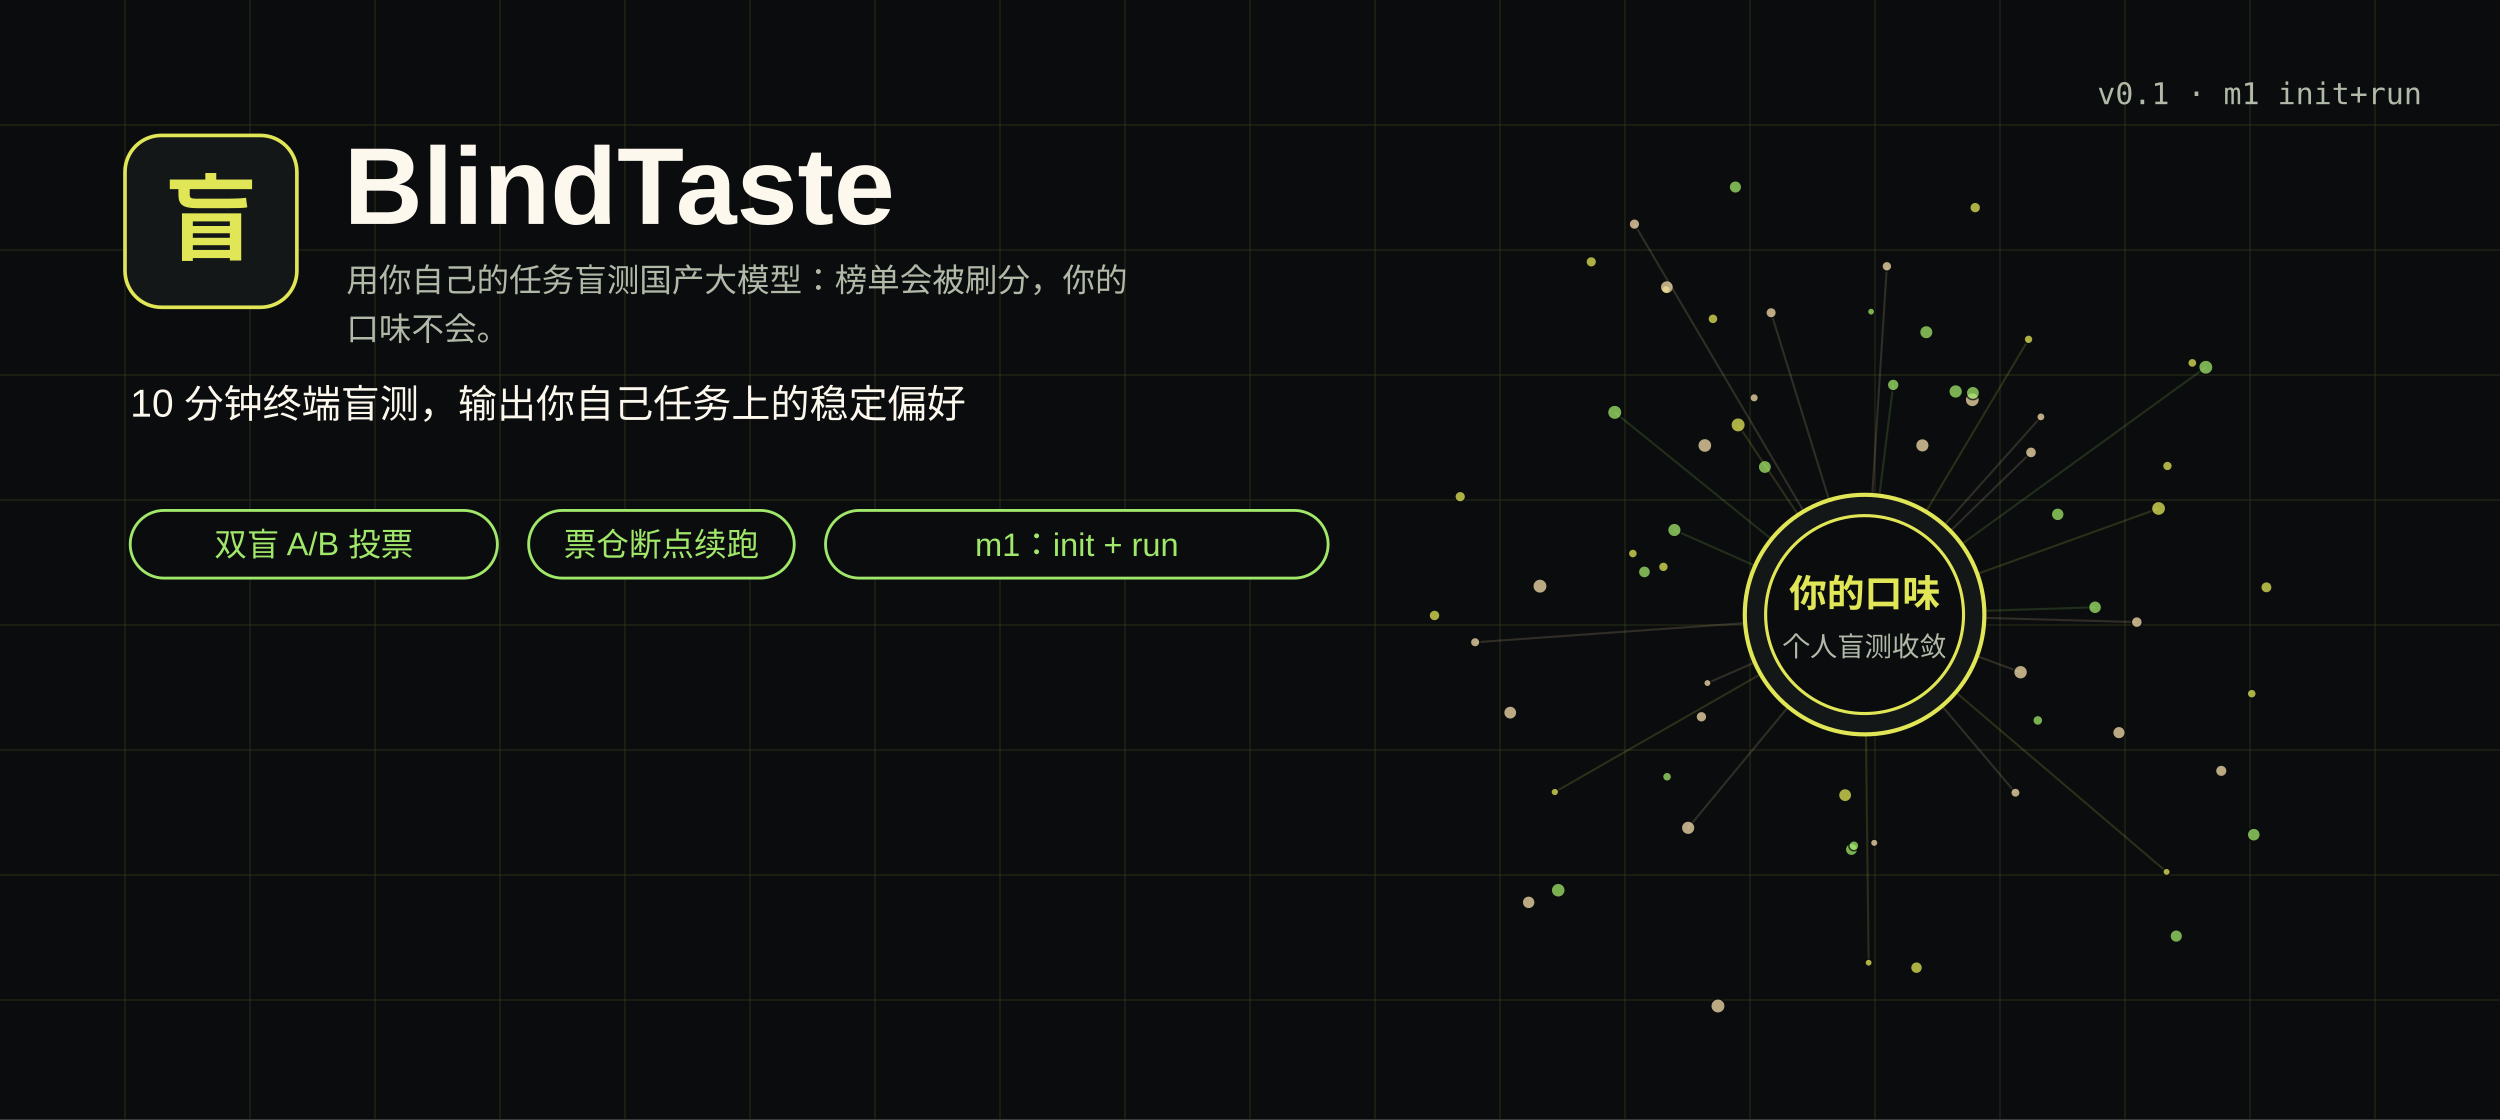
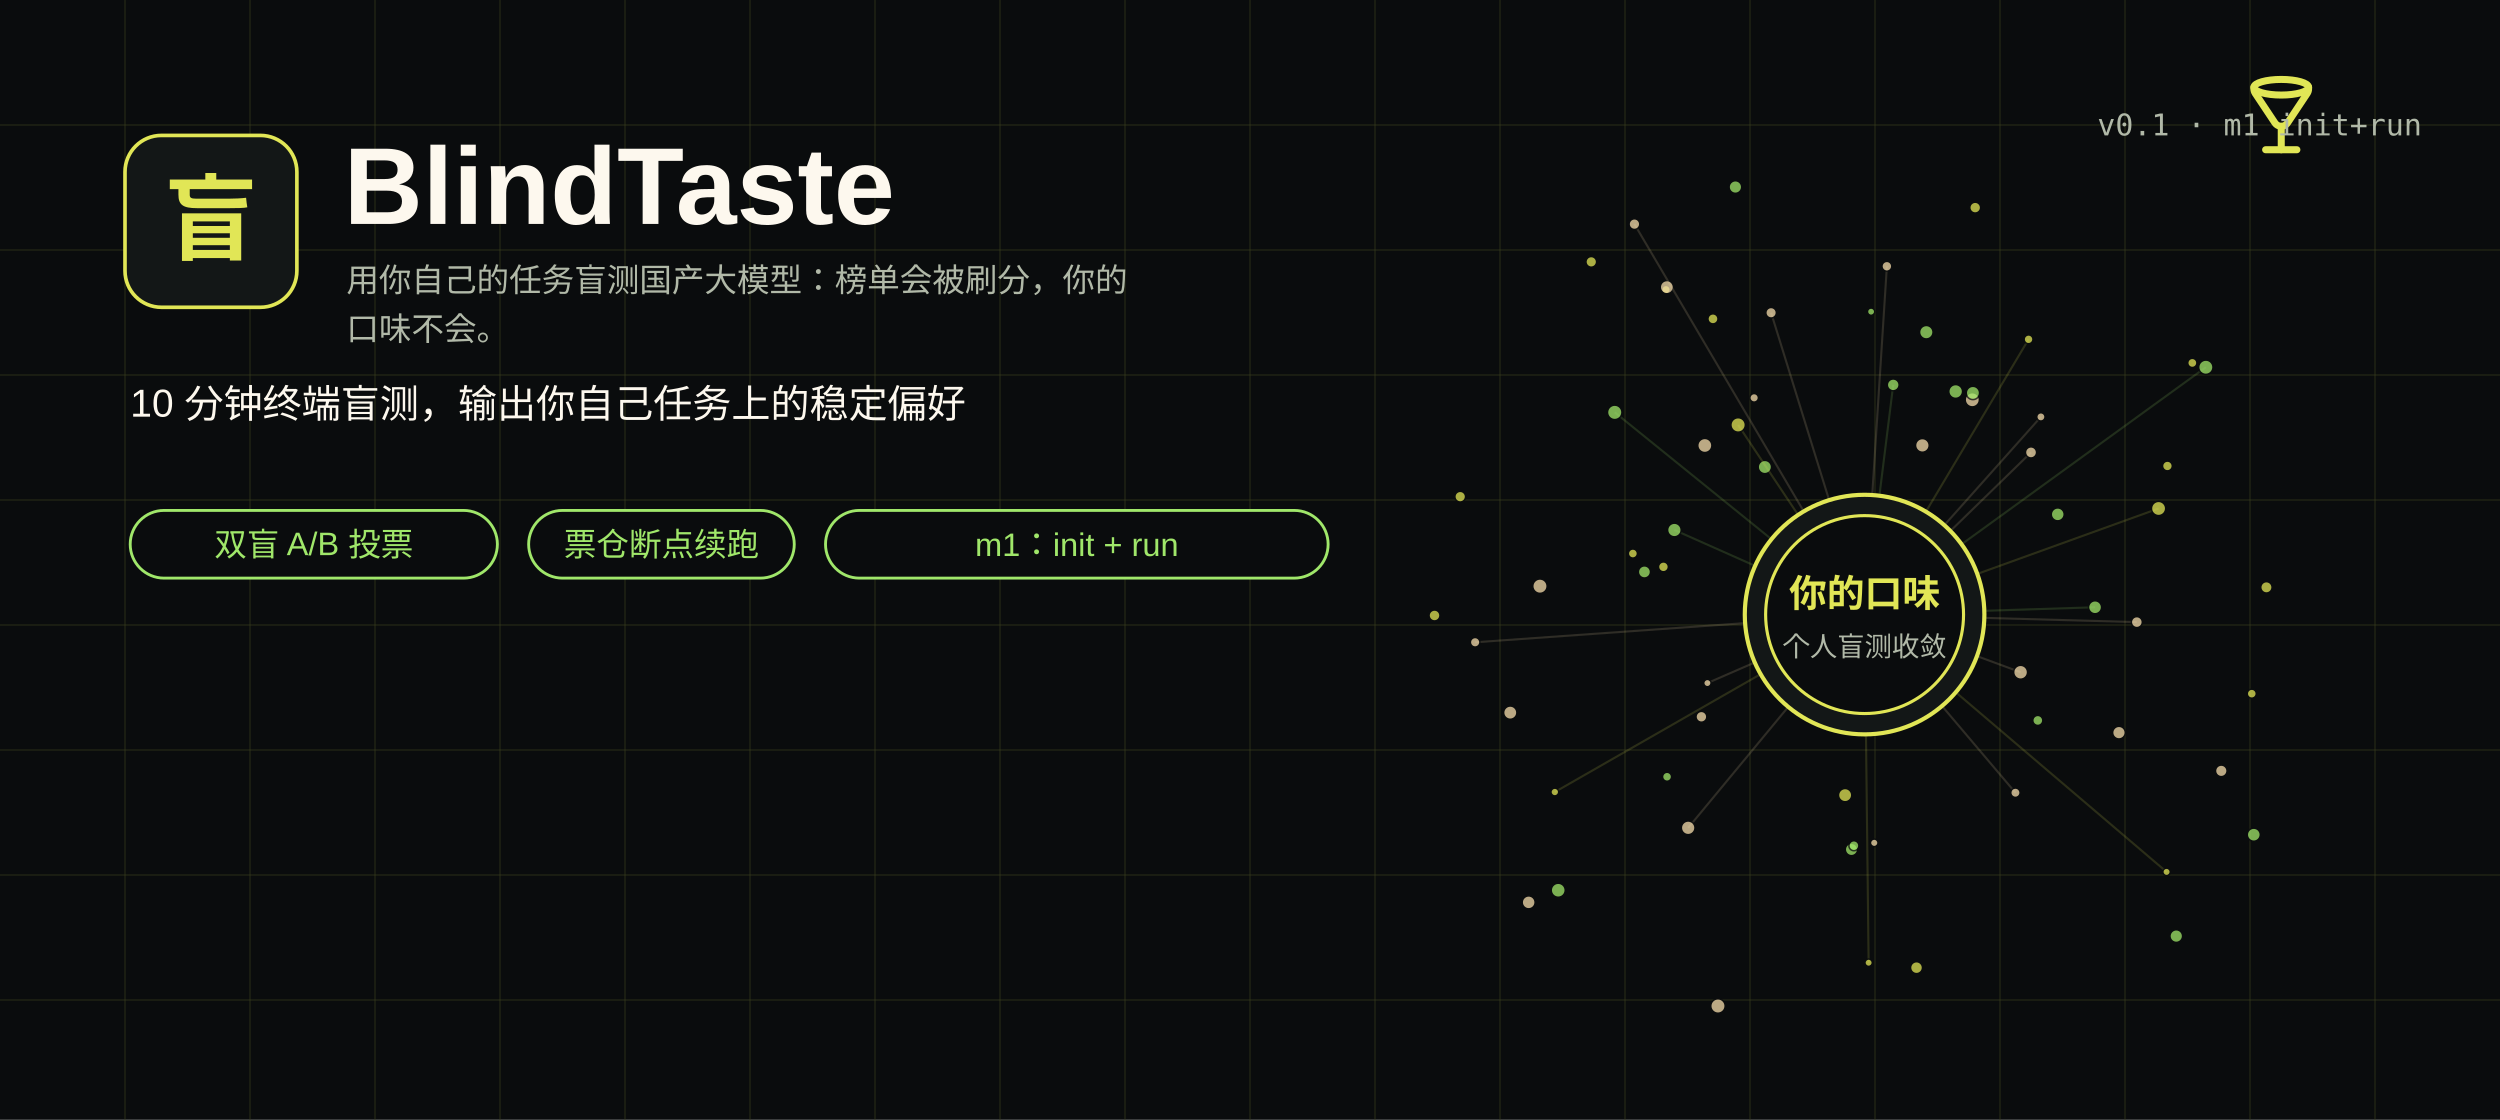
<svg xmlns="http://www.w3.org/2000/svg" width="960" height="430" viewBox="0 0 960 430" data-palette="e1e656-a0e76a-f6ddac-23fdd73d23b1" role="img" aria-labelledby="hero-static-dark-title hero-static-dark-desc">
  <rect width="960" height="430" fill="#0a0c0d" />
  <line x1="48" y1="0" x2="48" y2="430" stroke="#393c1d" stroke-width="0.6" opacity="0.45" />
  <line x1="96" y1="0" x2="96" y2="430" stroke="#393c1d" stroke-width="0.6" opacity="0.45" />
  <line x1="144" y1="0" x2="144" y2="430" stroke="#393c1d" stroke-width="0.6" opacity="0.45" />
  <line x1="192" y1="0" x2="192" y2="430" stroke="#393c1d" stroke-width="0.6" opacity="0.45" />
  <line x1="240" y1="0" x2="240" y2="430" stroke="#393c1d" stroke-width="0.6" opacity="0.45" />
  <line x1="288" y1="0" x2="288" y2="430" stroke="#393c1d" stroke-width="0.6" opacity="0.45" />
  <line x1="336" y1="0" x2="336" y2="430" stroke="#393c1d" stroke-width="0.6" opacity="0.45" />
  <line x1="384" y1="0" x2="384" y2="430" stroke="#393c1d" stroke-width="0.6" opacity="0.45" />
  <line x1="432" y1="0" x2="432" y2="430" stroke="#393c1d" stroke-width="0.6" opacity="0.45" />
  <line x1="480" y1="0" x2="480" y2="430" stroke="#393c1d" stroke-width="0.6" opacity="0.45" />
  <line x1="528" y1="0" x2="528" y2="430" stroke="#393c1d" stroke-width="0.6" opacity="0.45" />
  <line x1="576" y1="0" x2="576" y2="430" stroke="#393c1d" stroke-width="0.6" opacity="0.45" />
  <line x1="624" y1="0" x2="624" y2="430" stroke="#393c1d" stroke-width="0.6" opacity="0.45" />
  <line x1="672" y1="0" x2="672" y2="430" stroke="#393c1d" stroke-width="0.6" opacity="0.45" />
  <line x1="720" y1="0" x2="720" y2="430" stroke="#393c1d" stroke-width="0.6" opacity="0.45" />
  <line x1="768" y1="0" x2="768" y2="430" stroke="#393c1d" stroke-width="0.6" opacity="0.45" />
  <line x1="816" y1="0" x2="816" y2="430" stroke="#393c1d" stroke-width="0.6" opacity="0.45" />
  <line x1="864" y1="0" x2="864" y2="430" stroke="#393c1d" stroke-width="0.6" opacity="0.45" />
  <line x1="912" y1="0" x2="912" y2="430" stroke="#393c1d" stroke-width="0.6" opacity="0.45" />
  <line x1="0" y1="48" x2="960" y2="48" stroke="#393c1d" stroke-width="0.6" opacity="0.45" />
  <line x1="0" y1="96" x2="960" y2="96" stroke="#393c1d" stroke-width="0.6" opacity="0.45" />
  <line x1="0" y1="144" x2="960" y2="144" stroke="#393c1d" stroke-width="0.6" opacity="0.45" />
  <line x1="0" y1="192" x2="960" y2="192" stroke="#393c1d" stroke-width="0.6" opacity="0.45" />
  <line x1="0" y1="240" x2="960" y2="240" stroke="#393c1d" stroke-width="0.6" opacity="0.45" />
  <line x1="0" y1="288" x2="960" y2="288" stroke="#393c1d" stroke-width="0.6" opacity="0.45" />
  <line x1="0" y1="336" x2="960" y2="336" stroke="#393c1d" stroke-width="0.6" opacity="0.45" />
  <line x1="0" y1="384" x2="960" y2="384" stroke="#393c1d" stroke-width="0.6" opacity="0.45" />
  <rect x="48" y="52" width="66" height="66" rx="14" fill="#131717" stroke="#e1e656" stroke-width="1.4" />
  <text x="81" y="97" fill="#e1e656" font-size="36" text-anchor="middle" font-weight="700" font-family="Arial,'PingFang SC','Noto Sans SC',sans-serif">盲</text>
  <text x="132" y="86" fill="#fdf8ee" font-size="42" text-anchor="start" font-weight="700" font-family="Arial,'PingFang SC','Noto Sans SC',sans-serif">BlindTaste</text>
  <text x="133" y="112.0" fill="#b1b9a8" font-size="12.5" text-anchor="start" font-weight="400" font-family="Arial,'PingFang SC','Noto Sans SC',sans-serif">用你自己的任务盲测国产大模型：榜单会被刷分，你的</text>
  <text x="133" y="130.75" fill="#b1b9a8" font-size="12.5" text-anchor="start" font-weight="400" font-family="Arial,'PingFang SC','Noto Sans SC',sans-serif">口味不会。</text>
  <text x="50" y="160.0" fill="#fdf8ee" font-size="15" text-anchor="start" font-weight="400" font-family="Arial,'PingFang SC','Noto Sans SC',sans-serif">10 分钟终端盲测，输出你自己任务上的稳定偏好</text>
  <rect x="50" y="196" width="141" height="26" rx="13" fill="#0a0c0d" stroke="#a0e76a" stroke-width="1.1" />
  <text x="120.5" y="213.5" fill="#a0e76a" font-size="12.5" text-anchor="middle" font-weight="400" font-family="Arial,'PingFang SC','Noto Sans SC',sans-serif">双盲 A/B 投票</text>
  <rect x="203" y="196" width="102" height="26" rx="13" fill="#0a0c0d" stroke="#a0e76a" stroke-width="1.1" />
  <text x="254.0" y="213.5" fill="#a0e76a" font-size="12.5" text-anchor="middle" font-weight="400" font-family="Arial,'PingFang SC','Noto Sans SC',sans-serif">票仓断点续跑</text>
  <rect x="317" y="196" width="193" height="26" rx="13" fill="#0a0c0d" stroke="#a0e76a" stroke-width="1.1" />
  <text x="413.5" y="213.5" fill="#a0e76a" font-size="12.5" text-anchor="middle" font-weight="400" font-family="Arial,'PingFang SC','Noto Sans SC',sans-serif">m1：init + run</text>
-   <text x="930" y="40" fill="#b1b9a8" font-size="11.5" text-anchor="end" font-weight="400" font-family="ui-monospace,Menlo,Consolas,monospace">v0.1 · m1 init+run</text>
+   <g transform="translate(858,26) scale(1.5)" fill="none" stroke="#e1e656" stroke-width="1.8" stroke-linecap="round" stroke-linejoin="round">
+     <path d="M8 21h8" />
+     <path d="M12 15v6" />
+     <path d="M12 5m-7 0a7 2 0 1 0 14 0a7 2 0 1 0 -14 0" />
+     <path d="M5 5v.388c0 .432 .126 .853 .362 1.206l5 7.509c.633 .951 1.88 1.183 2.785 .517c.191 -.141 .358 -.316 .491 -.517l5 -7.509c.236 -.353 .362 -.774 .362 -1.206v-.388" />
+   </g>
+   <text x="930" y="52" fill="#b1b9a8" font-size="11.5" text-anchor="end" font-weight="400" font-family="ui-monospace,Menlo,Consolas,monospace">v0.1 · m1 init+run</text>
  <line x1="648.256" y1="317.886" x2="716" y2="236" stroke="#f6ddac" stroke-width="0.8" opacity="0.16" />
  <circle cx="648.256" cy="317.886" r="2.64" fill="#f6ddac" stroke="#0a0c0d" stroke-width="0.6" class="bt-float-a" opacity="0.75" />
  <circle cx="750.975" cy="150.322" r="2.661" fill="#a0e76a" stroke="#0a0c0d" stroke-width="0.6" class="bt-float-b" opacity="0.75" />
  <circle cx="738.193" cy="171.032" r="2.637" fill="#f6ddac" stroke="#0a0c0d" stroke-width="0.6" class="bt-float-a" opacity="0.75" />
  <line x1="778.968" y1="130.301" x2="716" y2="236" stroke="#e1e656" stroke-width="0.8" opacity="0.16" />
  <circle cx="778.968" cy="130.301" r="1.707" fill="#e1e656" stroke="#0a0c0d" stroke-width="0.6" class="bt-float-a" opacity="0.75" />
  <circle cx="587.006" cy="346.506" r="2.5" fill="#f6ddac" stroke="#0a0c0d" stroke-width="0.6" opacity="0.75" />
  <circle cx="627.025" cy="212.558" r="1.752" fill="#e1e656" stroke="#0a0c0d" stroke-width="0.6" class="bt-float-b" opacity="0.75" />
  <line x1="779.912" y1="173.726" x2="716" y2="236" stroke="#f6ddac" stroke-width="0.8" opacity="0.16" />
  <circle cx="779.912" cy="173.726" r="2.146" fill="#f6ddac" stroke="#0a0c0d" stroke-width="0.6" class="bt-float-a" opacity="0.75" />
  <circle cx="710.967" cy="326.2" r="2.393" fill="#a0e76a" stroke="#0a0c0d" stroke-width="0.6" opacity="0.75" />
  <circle cx="841.854" cy="139.361" r="1.775" fill="#e1e656" stroke="#0a0c0d" stroke-width="0.6" class="bt-float-b" opacity="0.75" />
  <line x1="726.997" y1="147.799" x2="716" y2="236" stroke="#a0e76a" stroke-width="0.8" opacity="0.16" />
  <circle cx="726.997" cy="147.799" r="2.284" fill="#a0e76a" stroke="#0a0c0d" stroke-width="0.6" opacity="0.75" />
  <circle cx="719.709" cy="323.655" r="1.461" fill="#f6ddac" stroke="#0a0c0d" stroke-width="0.6" class="bt-float-a" opacity="0.75" />
  <circle cx="560.724" cy="190.717" r="2.066" fill="#e1e656" stroke="#0a0c0d" stroke-width="0.6" opacity="0.75" />
  <line x1="828.893" y1="195.254" x2="716" y2="236" stroke="#e1e656" stroke-width="0.8" opacity="0.16" />
  <circle cx="828.893" cy="195.254" r="2.747" fill="#e1e656" stroke="#0a0c0d" stroke-width="0.6" opacity="0.75" />
  <circle cx="813.682" cy="281.328" r="2.444" fill="#f6ddac" stroke="#0a0c0d" stroke-width="0.6" class="bt-float-b" opacity="0.75" />
  <circle cx="718.502" cy="119.684" r="1.413" fill="#a0e76a" stroke="#0a0c0d" stroke-width="0.6" class="bt-float-a" opacity="0.75" />
  <line x1="655.646" y1="262.294" x2="716" y2="236" stroke="#f6ddac" stroke-width="0.8" opacity="0.16" />
  <circle cx="655.646" cy="262.294" r="1.425" fill="#f6ddac" stroke="#0a0c0d" stroke-width="0.6" opacity="0.75" />
  <circle cx="677.705" cy="179.333" r="2.572" fill="#a0e76a" stroke="#0a0c0d" stroke-width="0.6" class="bt-float-a" opacity="0.75" />
  <circle cx="864.681" cy="266.372" r="1.747" fill="#e1e656" stroke="#0a0c0d" stroke-width="0.6" opacity="0.75" />
  <line x1="831.967" y1="334.804" x2="716" y2="236" stroke="#e1e656" stroke-width="0.8" opacity="0.16" />
  <circle cx="831.967" cy="334.804" r="1.439" fill="#e1e656" stroke="#0a0c0d" stroke-width="0.6" class="bt-float-a" opacity="0.75" />
  <circle cx="739.705" cy="127.568" r="2.605" fill="#a0e76a" stroke="#0a0c0d" stroke-width="0.6" class="bt-float-a" opacity="0.75" />
  <circle cx="757.362" cy="153.518" r="2.742" fill="#f6ddac" stroke="#0a0c0d" stroke-width="0.6" opacity="0.75" />
  <line x1="620.057" y1="158.349" x2="716" y2="236" stroke="#a0e76a" stroke-width="0.8" opacity="0.16" />
  <circle cx="620.057" cy="158.349" r="2.791" fill="#a0e76a" stroke="#0a0c0d" stroke-width="0.6" class="bt-float-b" opacity="0.75" />
  <circle cx="550.853" cy="236.343" r="2.112" fill="#e1e656" stroke="#0a0c0d" stroke-width="0.6" class="bt-float-a" opacity="0.75" />
  <circle cx="659.699" cy="386.306" r="2.782" fill="#f6ddac" stroke="#0a0c0d" stroke-width="0.6" class="bt-float-b" opacity="0.75" />
  <line x1="847.043" y1="141.022" x2="716" y2="236" stroke="#a0e76a" stroke-width="0.8" opacity="0.16" />
  <circle cx="847.043" cy="141.022" r="2.762" fill="#a0e76a" stroke="#0a0c0d" stroke-width="0.6" class="bt-float-b" opacity="0.75" />
  <circle cx="758.475" cy="79.726" r="2.094" fill="#e1e656" stroke="#0a0c0d" stroke-width="0.6" class="bt-float-b" opacity="0.75" />
  <circle cx="653.343" cy="275.245" r="2.09" fill="#f6ddac" stroke="#0a0c0d" stroke-width="0.6" opacity="0.75" />
  <line x1="717.553" y1="369.686" x2="716" y2="236" stroke="#e1e656" stroke-width="0.8" opacity="0.16" />
  <circle cx="717.553" cy="369.686" r="1.426" fill="#e1e656" stroke="#0a0c0d" stroke-width="0.6" class="bt-float-b" opacity="0.75" />
  <circle cx="657.781" cy="122.44" r="1.946" fill="#e1e656" stroke="#0a0c0d" stroke-width="0.6" opacity="0.75" />
  <circle cx="631.462" cy="219.623" r="2.344" fill="#a0e76a" stroke="#0a0c0d" stroke-width="0.6" class="bt-float-b" opacity="0.75" />
  <line x1="597.052" y1="304.136" x2="716" y2="236" stroke="#e1e656" stroke-width="0.8" opacity="0.16" />
  <circle cx="597.052" cy="304.136" r="1.501" fill="#e1e656" stroke="#0a0c0d" stroke-width="0.6" class="bt-float-a" opacity="0.75" />
  <circle cx="673.59" cy="152.764" r="1.652" fill="#f6ddac" stroke="#0a0c0d" stroke-width="0.6" class="bt-float-a" opacity="0.75" />
  <circle cx="611.046" cy="100.555" r="2.058" fill="#e1e656" stroke="#0a0c0d" stroke-width="0.6" opacity="0.75" />
  <line x1="783.704" y1="160.085" x2="716" y2="236" stroke="#f6ddac" stroke-width="0.8" opacity="0.16" />
  <circle cx="783.704" cy="160.085" r="1.601" fill="#f6ddac" stroke="#0a0c0d" stroke-width="0.6" class="bt-float-a" opacity="0.75" />
  <circle cx="790.171" cy="197.519" r="2.499" fill="#a0e76a" stroke="#0a0c0d" stroke-width="0.6" class="bt-float-b" opacity="0.75" />
  <circle cx="666.397" cy="71.821" r="2.434" fill="#a0e76a" stroke="#0a0c0d" stroke-width="0.6" class="bt-float-a" opacity="0.75" />
  <line x1="724.56" y1="102.251" x2="716" y2="236" stroke="#f6ddac" stroke-width="0.8" opacity="0.16" />
  <circle cx="724.56" cy="102.251" r="1.903" fill="#f6ddac" stroke="#0a0c0d" stroke-width="0.6" opacity="0.75" />
  <circle cx="638.761" cy="217.672" r="1.904" fill="#e1e656" stroke="#0a0c0d" stroke-width="0.6" opacity="0.75" />
  <circle cx="865.455" cy="320.523" r="2.522" fill="#a0e76a" stroke="#0a0c0d" stroke-width="0.6" class="bt-float-a" opacity="0.75" />
  <line x1="775.91" y1="258.141" x2="716" y2="236" stroke="#f6ddac" stroke-width="0.8" opacity="0.16" />
  <circle cx="775.91" cy="258.141" r="2.682" fill="#f6ddac" stroke="#0a0c0d" stroke-width="0.6" class="bt-float-b" opacity="0.75" />
  <circle cx="654.656" cy="171.066" r="2.73" fill="#f6ddac" stroke="#0a0c0d" stroke-width="0.6" class="bt-float-a" opacity="0.75" />
  <circle cx="708.53" cy="305.333" r="2.563" fill="#e1e656" stroke="#0a0c0d" stroke-width="0.6" class="bt-float-b" opacity="0.75" />
  <line x1="804.503" y1="233.193" x2="716" y2="236" stroke="#a0e76a" stroke-width="0.8" opacity="0.16" />
  <circle cx="804.503" cy="233.193" r="2.513" fill="#a0e76a" stroke="#0a0c0d" stroke-width="0.6" class="bt-float-a" opacity="0.75" />
  <circle cx="591.345" cy="225.09" r="2.776" fill="#f6ddac" stroke="#0a0c0d" stroke-width="0.6" opacity="0.75" />
  <circle cx="639.74" cy="111.227" r="1.643" fill="#e1e656" stroke="#0a0c0d" stroke-width="0.6" class="bt-float-a" opacity="0.75" />
  <line x1="680.104" y1="120.094" x2="716" y2="236" stroke="#f6ddac" stroke-width="0.8" opacity="0.16" />
  <circle cx="680.104" cy="120.094" r="2.034" fill="#f6ddac" stroke="#0a0c0d" stroke-width="0.6" opacity="0.75" />
  <circle cx="832.295" cy="178.934" r="1.89" fill="#e1e656" stroke="#0a0c0d" stroke-width="0.6" class="bt-float-b" opacity="0.75" />
  <circle cx="835.688" cy="359.461" r="2.444" fill="#a0e76a" stroke="#0a0c0d" stroke-width="0.6" class="bt-float-a" opacity="0.75" />
  <line x1="667.442" y1="163.176" x2="716" y2="236" stroke="#e1e656" stroke-width="0.8" opacity="0.16" />
  <circle cx="667.442" cy="163.176" r="2.79" fill="#e1e656" stroke="#0a0c0d" stroke-width="0.6" opacity="0.75" />
  <circle cx="640.149" cy="298.273" r="1.742" fill="#a0e76a" stroke="#0a0c0d" stroke-width="0.6" opacity="0.75" />
  <circle cx="782.517" cy="276.64" r="1.941" fill="#a0e76a" stroke="#0a0c0d" stroke-width="0.6" class="bt-float-a" opacity="0.75" />
  <line x1="642.969" y1="203.519" x2="716" y2="236" stroke="#a0e76a" stroke-width="0.8" opacity="0.16" />
  <circle cx="642.969" cy="203.519" r="2.63" fill="#a0e76a" stroke="#0a0c0d" stroke-width="0.6" class="bt-float-b" opacity="0.75" />
  <circle cx="852.975" cy="296.012" r="2.235" fill="#f6ddac" stroke="#0a0c0d" stroke-width="0.6" opacity="0.75" />
  <circle cx="579.939" cy="273.655" r="2.562" fill="#f6ddac" stroke="#0a0c0d" stroke-width="0.6" class="bt-float-a" opacity="0.75" />
  <line x1="773.927" y1="304.406" x2="716" y2="236" stroke="#f6ddac" stroke-width="0.8" opacity="0.16" />
  <circle cx="773.927" cy="304.406" r="1.811" fill="#f6ddac" stroke="#0a0c0d" stroke-width="0.6" class="bt-float-a" opacity="0.75" />
  <circle cx="757.598" cy="150.888" r="2.567" fill="#a0e76a" stroke="#0a0c0d" stroke-width="0.6" class="bt-float-b" opacity="0.75" />
  <circle cx="711.903" cy="324.757" r="1.925" fill="#a0e76a" stroke="#0a0c0d" stroke-width="0.6" opacity="0.75" />
  <line x1="566.454" y1="246.631" x2="716" y2="236" stroke="#f6ddac" stroke-width="0.8" opacity="0.16" />
  <circle cx="566.454" cy="246.631" r="1.845" fill="#f6ddac" stroke="#0a0c0d" stroke-width="0.6" class="bt-float-a" opacity="0.75" />
  <circle cx="735.943" cy="371.585" r="2.307" fill="#e1e656" stroke="#0a0c0d" stroke-width="0.6" class="bt-float-b" opacity="0.75" />
  <circle cx="640.072" cy="110.266" r="2.55" fill="#f6ddac" stroke="#0a0c0d" stroke-width="0.6" opacity="0.75" />
  <line x1="820.542" y1="238.893" x2="716" y2="236" stroke="#f6ddac" stroke-width="0.8" opacity="0.16" />
  <circle cx="820.542" cy="238.893" r="2.123" fill="#f6ddac" stroke="#0a0c0d" stroke-width="0.6" opacity="0.75" />
  <circle cx="870.307" cy="225.535" r="2.197" fill="#e1e656" stroke="#0a0c0d" stroke-width="0.6" class="bt-float-a" opacity="0.75" />
  <circle cx="598.362" cy="341.851" r="2.71" fill="#a0e76a" stroke="#0a0c0d" stroke-width="0.6" class="bt-float-a" opacity="0.75" />
  <line x1="627.626" y1="86.067" x2="716" y2="236" stroke="#f6ddac" stroke-width="0.8" opacity="0.16" />
  <circle cx="627.626" cy="86.067" r="2.065" fill="#f6ddac" stroke="#0a0c0d" stroke-width="0.6" class="bt-float-b" opacity="0.75" />
  <circle cx="716" cy="236" r="46" fill="#131717" stroke="#e1e656" stroke-width="1.6" class="bt-breathe" />
  <circle cx="716" cy="236" r="38" fill="#0a0c0d" stroke="#e1e656" stroke-width="1.2" />
  <text x="716" y="233" fill="#e1e656" font-size="14.5" text-anchor="middle" font-weight="600" font-family="Arial,'PingFang SC','Noto Sans SC',sans-serif">你的口味</text>
  <text x="716" y="252" fill="#b1b9a8" font-size="10.5" text-anchor="middle" font-weight="400" font-family="Arial,'PingFang SC','Noto Sans SC',sans-serif">个人盲测收敛</text>
</svg>
